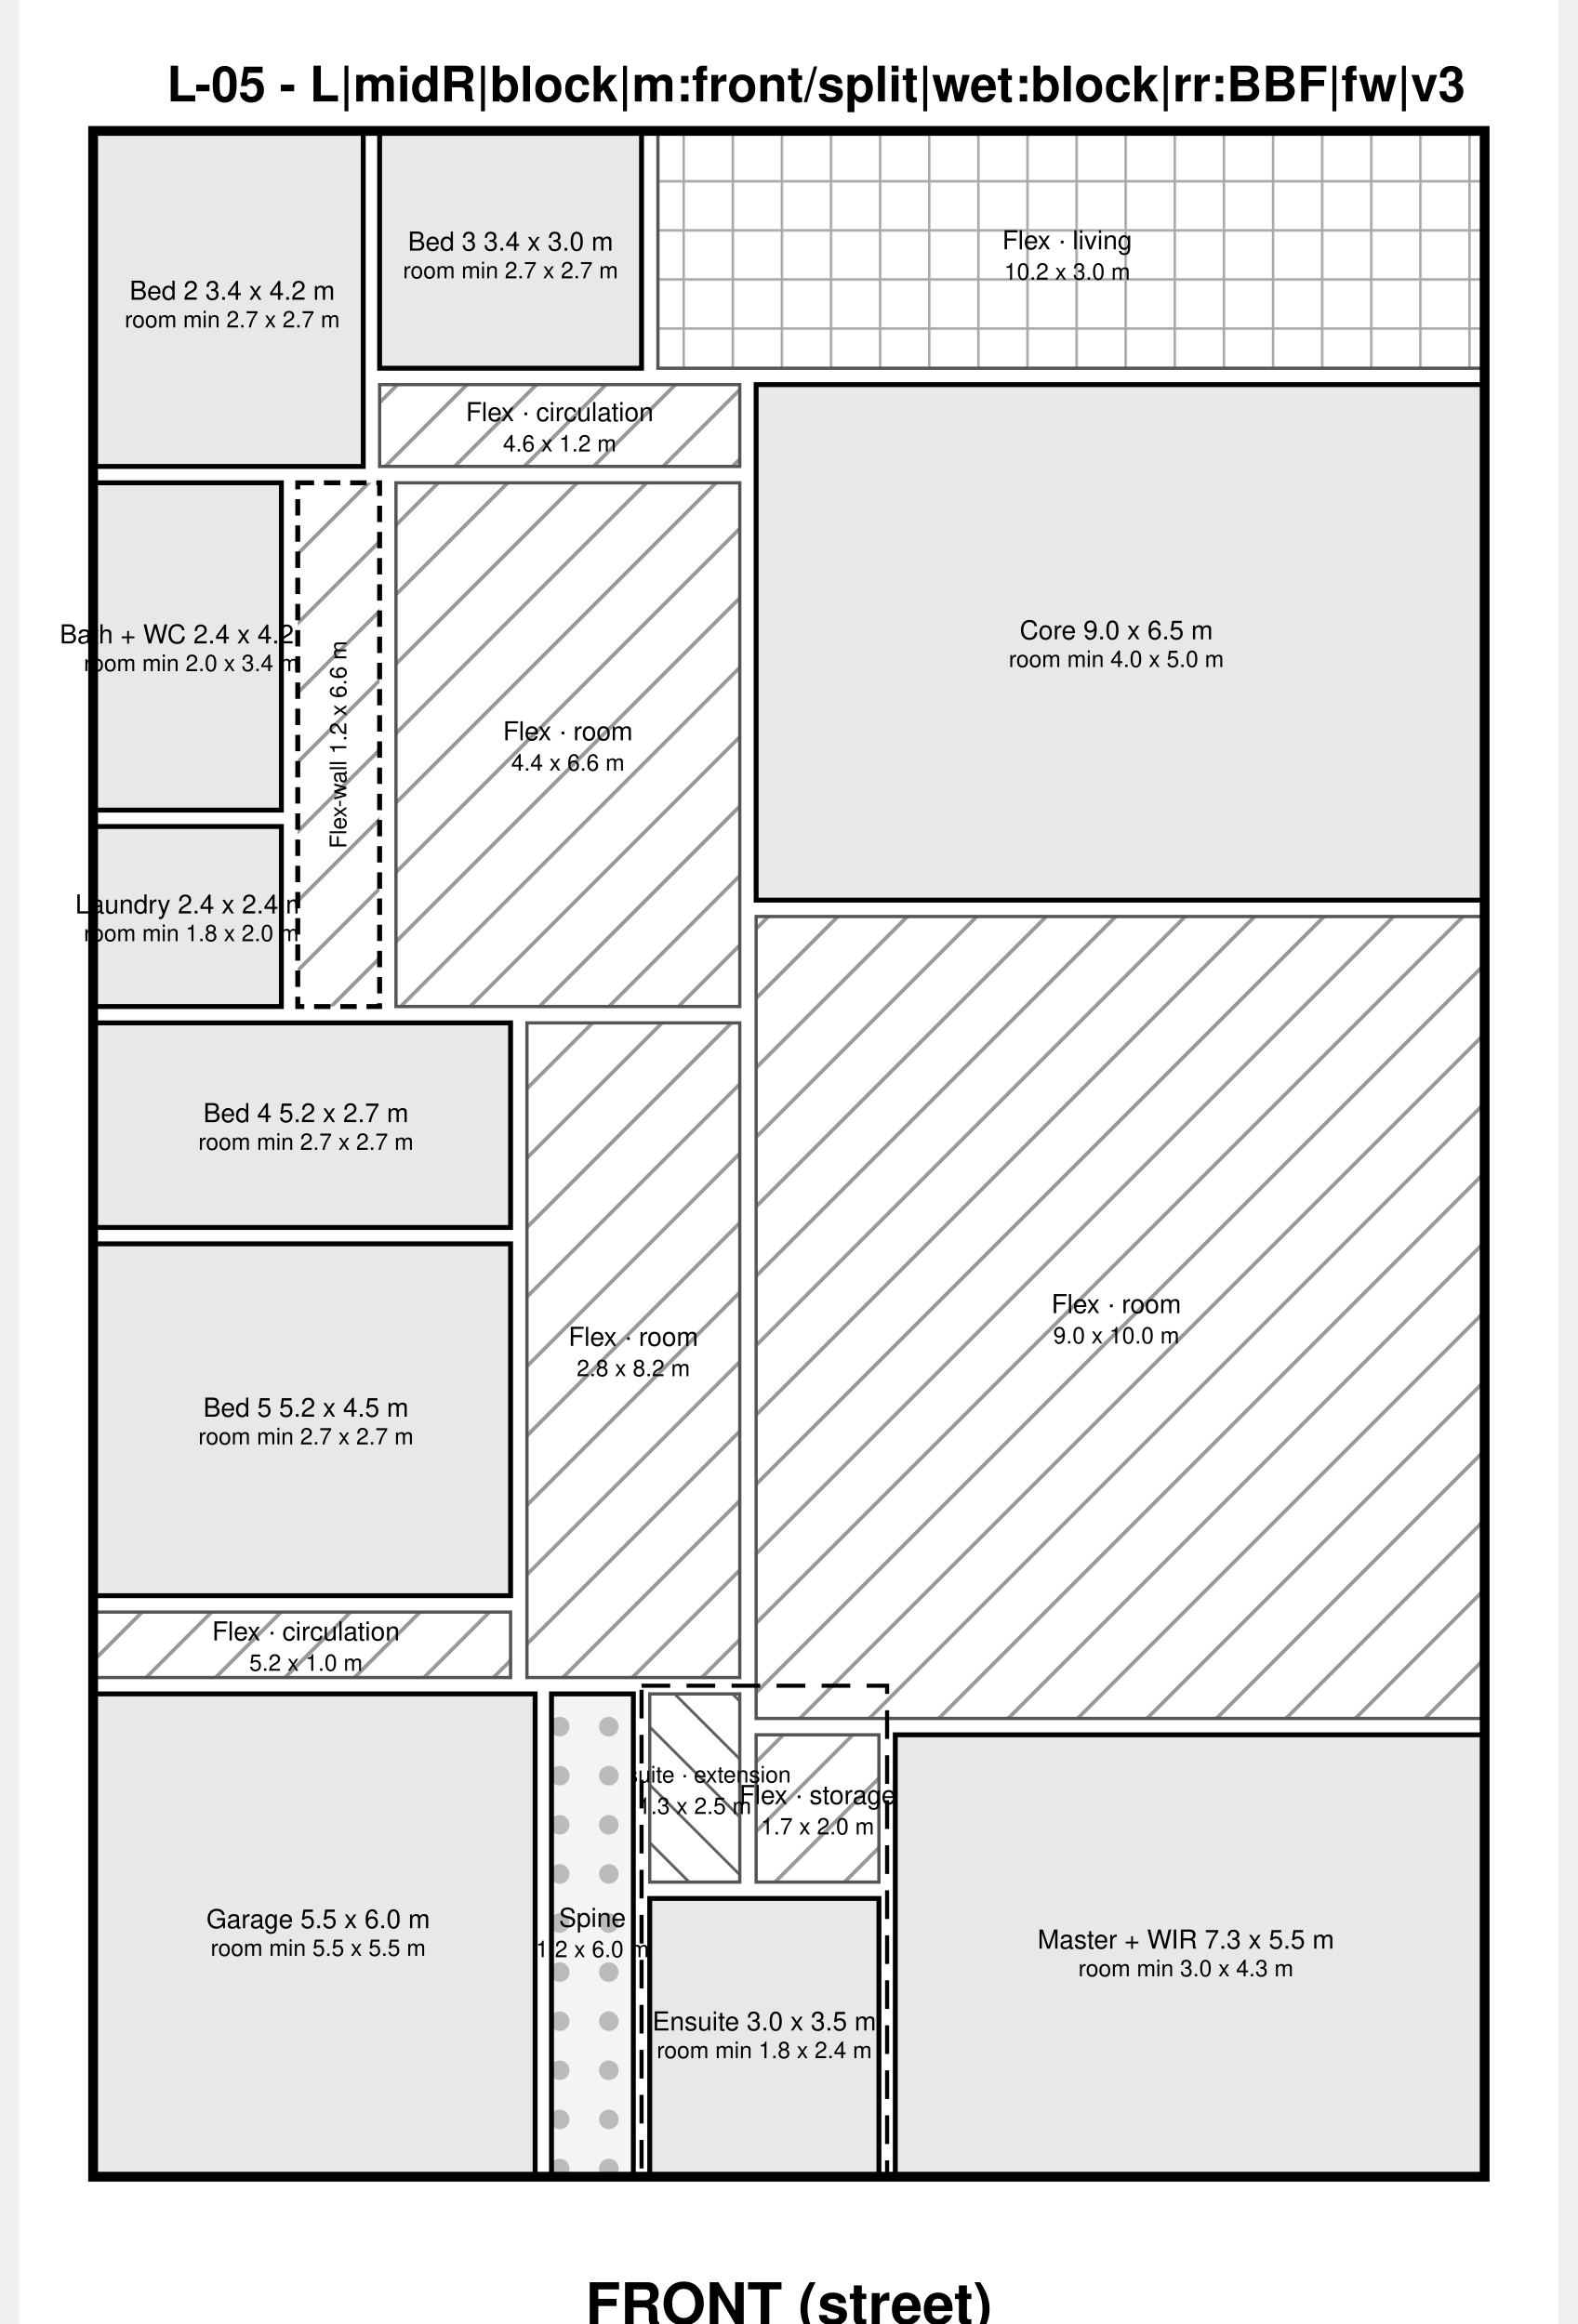
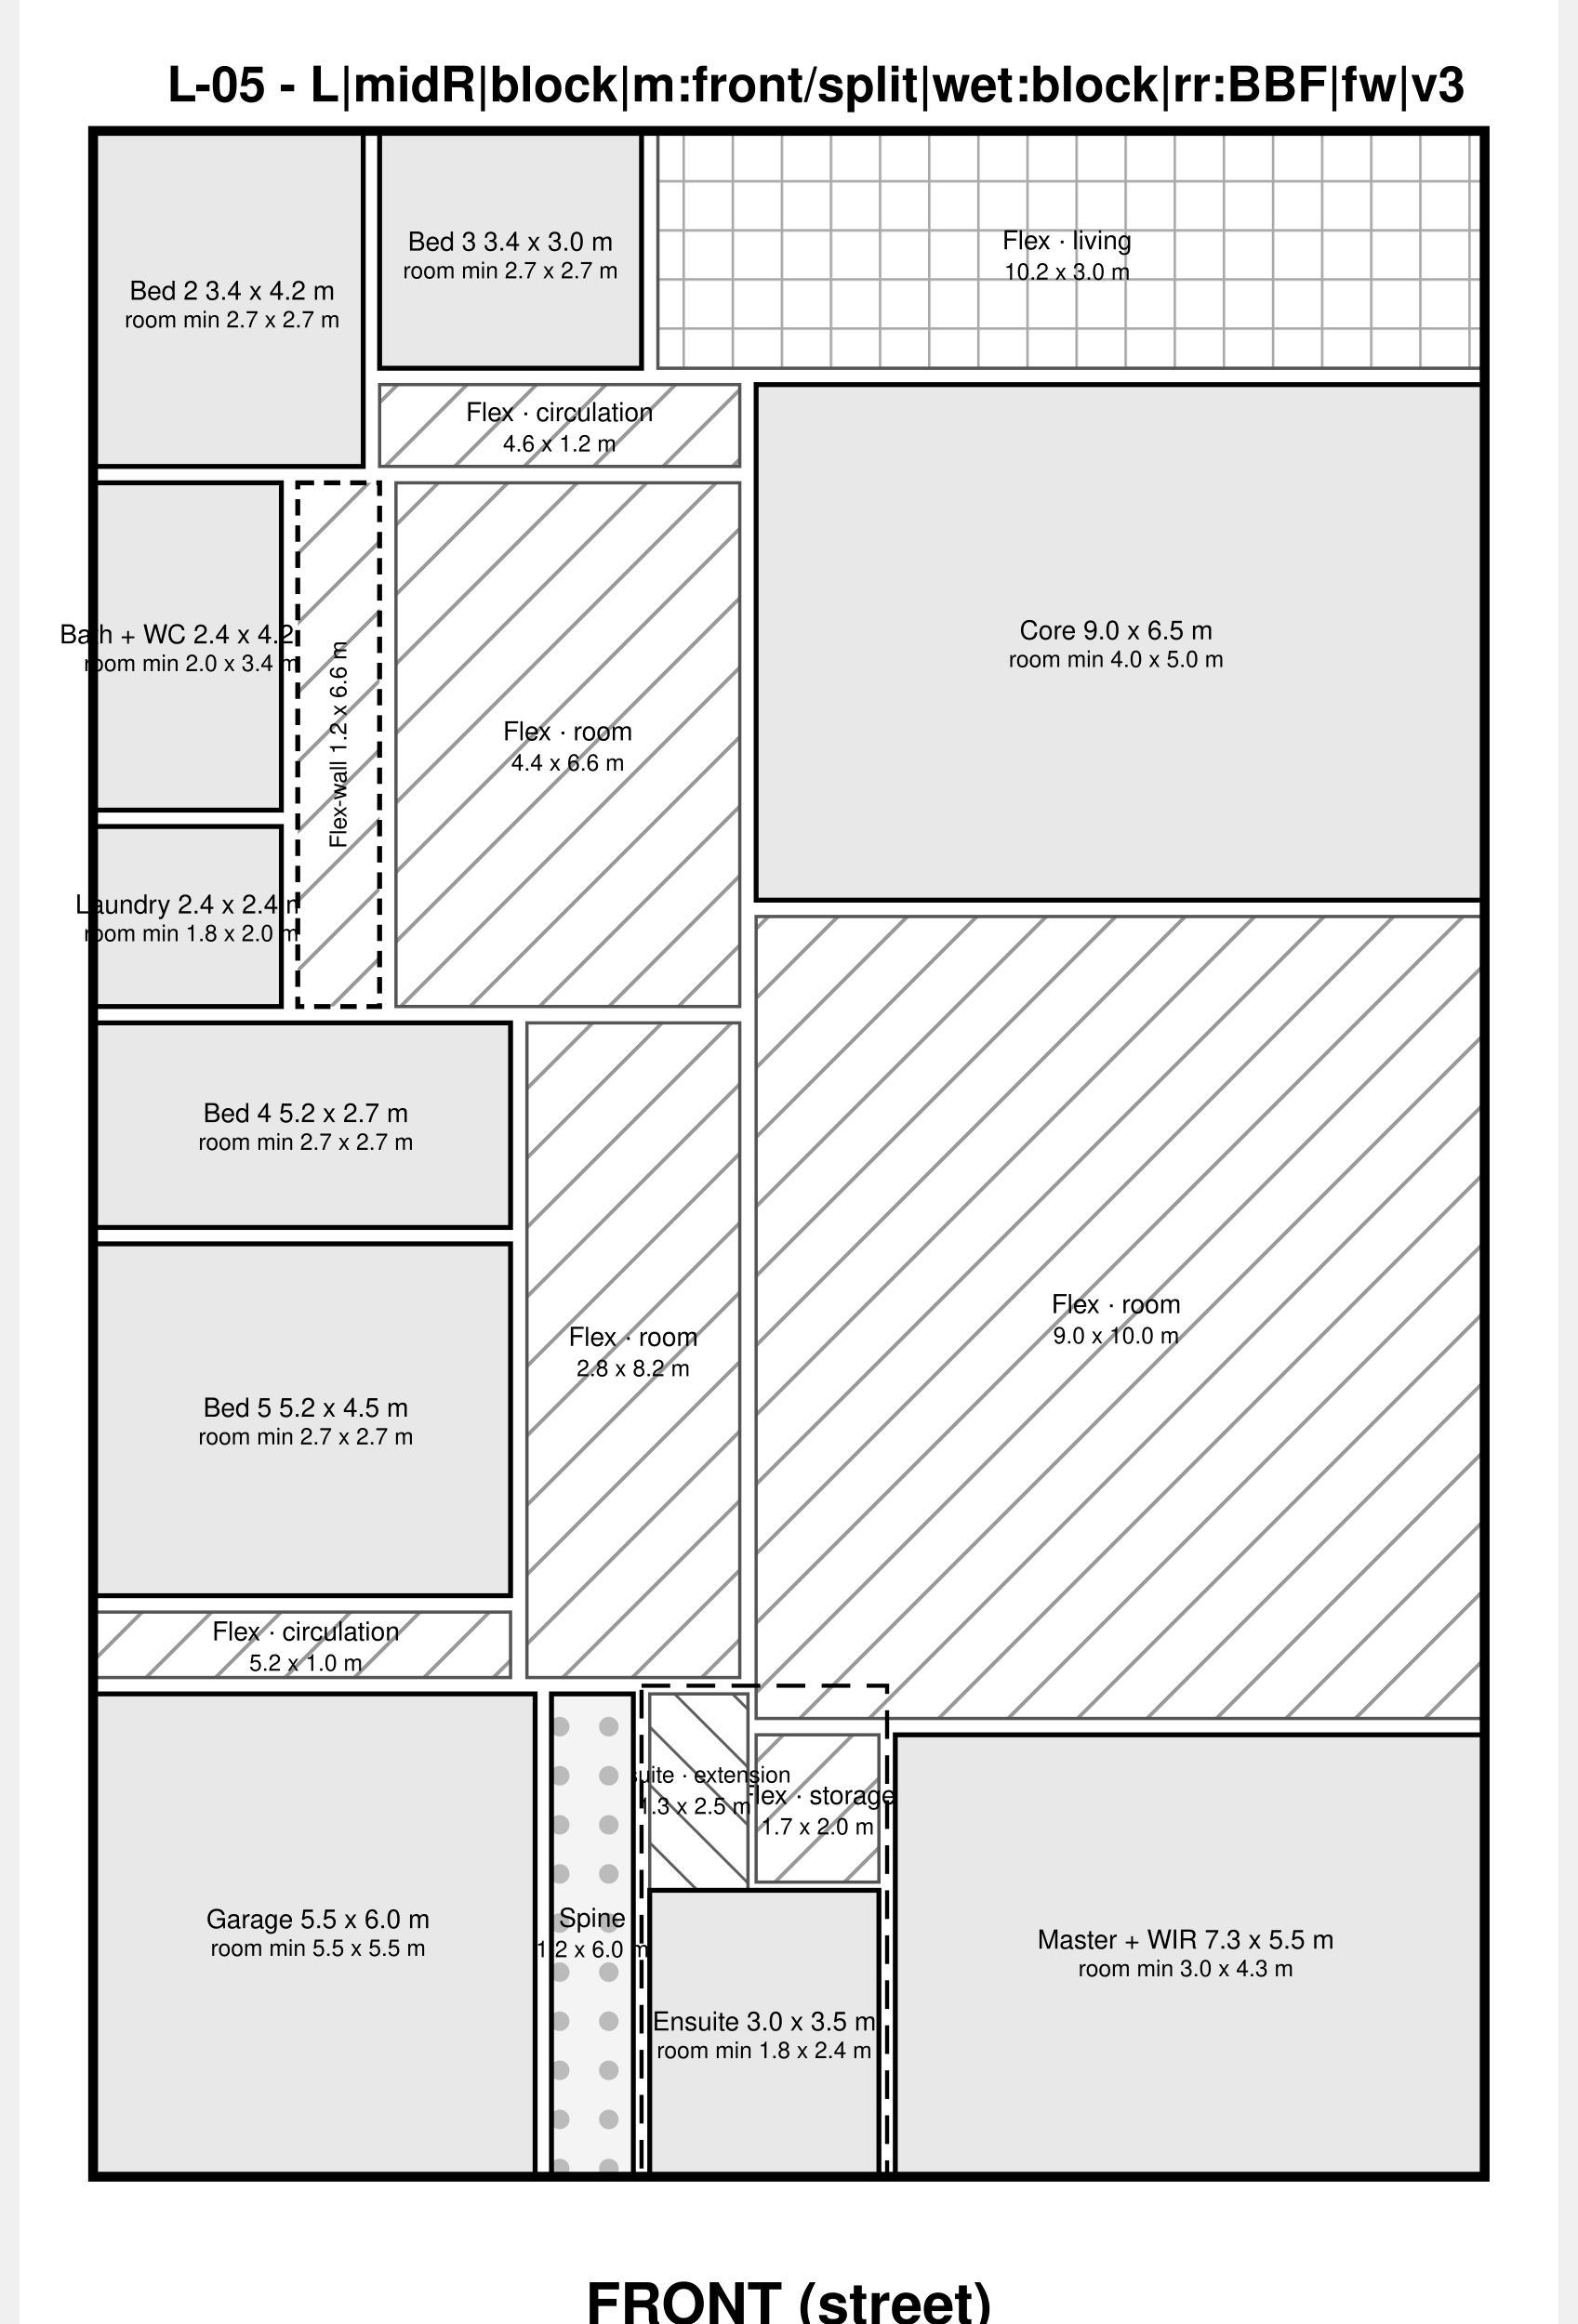
<svg xmlns="http://www.w3.org/2000/svg" width="940" height="1385" viewBox="-900 -1600 18800 28400" font-family="Helvetica, Arial, sans-serif" fill="#000">
  <defs>
    <pattern id="hatch" width="600" height="600" patternUnits="userSpaceOnUse" patternTransform="rotate(45)">
      <rect width="600" height="600" fill="#ffffff" />
      <line x1="0" y1="0" x2="0" y2="600" stroke="#999" stroke-width="90" />
    </pattern>
    <pattern id="hatch2" width="500" height="500" patternUnits="userSpaceOnUse" patternTransform="rotate(-45)">
      <rect width="500" height="500" fill="#ffffff" />
      <line x1="0" y1="0" x2="0" y2="500" stroke="#666" stroke-width="70" />
    </pattern>
    <pattern id="hatch3" width="600" height="600" patternUnits="userSpaceOnUse">
      <rect width="600" height="600" fill="#ffffff" />
      <line x1="0" y1="0" x2="0" y2="600" stroke="#aaa" stroke-width="60" />
      <line x1="0" y1="0" x2="600" y2="0" stroke="#aaa" stroke-width="60" />
    </pattern>
    <pattern id="dots" width="600" height="600" patternUnits="userSpaceOnUse">
      <rect width="600" height="600" fill="#f4f4f4" />
      <circle cx="300" cy="300" r="120" fill="#bbb" />
    </pattern>
  </defs>
  <rect x="-900" y="-1600" width="18800" height="28400" fill="#ffffff" />
  <text x="900" y="-360" font-size="600" font-weight="bold">L-05 - L|midR|block|m:front/split|wet:block|rr:BBF|fw|v3</text>
  <g>
    <rect x="6900" y="0" width="10100" height="2900" fill="url(#hatch3)" stroke="#555" stroke-width="40" />
    <text x="11900" y="1340" font-size="320" text-anchor="middle" dominant-baseline="middle">Flex · living</text>
    <text x="11900" y="1724" font-size="280" text-anchor="middle" dominant-baseline="middle">10.2 x 3.0 m</text>
  </g>
  <g>
    <rect x="3500" y="3100" width="4400" height="1000" fill="url(#hatch)" stroke="#555" stroke-width="40" />
    <text x="5700" y="3440" font-size="320" text-anchor="middle" dominant-baseline="middle">Flex · circulation</text>
    <text x="5700" y="3824" font-size="280" text-anchor="middle" dominant-baseline="middle">4.6 x 1.2 m</text>
  </g>
  <g>
    <rect x="3700" y="4300" width="4200" height="6400" fill="url(#hatch)" stroke="#555" stroke-width="40" />
    <text x="5800" y="7340" font-size="320" text-anchor="middle" dominant-baseline="middle">Flex · room</text>
    <text x="5800" y="7724" font-size="280" text-anchor="middle" dominant-baseline="middle">4.4 x 6.6 m</text>
  </g>
  <g>
    <rect x="8100" y="9600" width="8900" height="9800" fill="url(#hatch)" stroke="#555" stroke-width="40" />
    <text x="12500" y="14340" font-size="320" text-anchor="middle" dominant-baseline="middle">Flex · room</text>
    <text x="12500" y="14724" font-size="280" text-anchor="middle" dominant-baseline="middle">9.0 x 10.0 m</text>
  </g>
  <g>
    <rect x="5300" y="10900" width="2600" height="8000" fill="url(#hatch)" stroke="#555" stroke-width="40" />
    <text x="6600" y="14740" font-size="320" text-anchor="middle" dominant-baseline="middle">Flex · room</text>
    <text x="6600" y="15124" font-size="280" text-anchor="middle" dominant-baseline="middle">2.8 x 8.2 m</text>
  </g>
  <g>
    <rect x="0" y="18100" width="5100" height="800" fill="url(#hatch)" stroke="#555" stroke-width="40" />
    <text x="2600" y="18340" font-size="320" text-anchor="middle" dominant-baseline="middle">Flex · circulation</text>
    <text x="2600" y="18724" font-size="280" text-anchor="middle" dominant-baseline="middle">5.2 x 1.0 m</text>
  </g>
  <g>
    <rect x="8100" y="19600" width="1500" height="1800" fill="url(#hatch)" stroke="#555" stroke-width="40" />
    <text x="8850" y="20340" font-size="320" text-anchor="middle" dominant-baseline="middle">Flex · storage</text>
    <text x="8850" y="20724" font-size="280" text-anchor="middle" dominant-baseline="middle">1.7 x 2.0 m</text>
  </g>
  <g>
-     <rect x="6800" y="19100" width="1100" height="2300" fill="url(#hatch2)" stroke="#555" stroke-width="40" />
+     <rect x="6800" y="19100" width="1200" height="2400" fill="url(#hatch2)" stroke="#555" stroke-width="40" />
    <text x="7350" y="20090" font-size="280" text-anchor="middle" dominant-baseline="middle">Ensuite · extension</text>
    <text x="7350" y="20474" font-size="280" text-anchor="middle" dominant-baseline="middle">1.3 x 2.5 m</text>
    <rect x="6700" y="19000" width="3000" height="6000" fill="none" stroke="#000" stroke-width="50" stroke-dasharray="350 200" />
  </g>
  <g>
    <rect x="0" y="0" width="3300" height="4100" fill="#e8e8e8" stroke="#000" stroke-width="60" />
    <text x="1700" y="1956" font-size="320" text-anchor="middle" dominant-baseline="middle">Bed 2 3.4 x 4.2 m</text>
    <text x="1700" y="2308" font-size="280" text-anchor="middle" dominant-baseline="middle">room min 2.7 x 2.7 m</text>
  </g>
  <g>
    <rect x="3500" y="0" width="3200" height="2900" fill="#e8e8e8" stroke="#000" stroke-width="60" />
    <text x="5100" y="1356" font-size="320" text-anchor="middle" dominant-baseline="middle">Bed 3 3.4 x 3.0 m</text>
    <text x="5100" y="1708" font-size="280" text-anchor="middle" dominant-baseline="middle">room min 2.7 x 2.7 m</text>
  </g>
  <g>
    <rect x="0" y="4300" width="2300" height="4000" fill="#e8e8e8" stroke="#000" stroke-width="60" />
    <text x="1200" y="6156" font-size="320" text-anchor="middle" dominant-baseline="middle">Bath + WC 2.4 x 4.2 m</text>
    <text x="1200" y="6508" font-size="280" text-anchor="middle" dominant-baseline="middle">room min 2.0 x 3.4 m</text>
  </g>
  <g>
    <rect x="0" y="8500" width="2300" height="2200" fill="#e8e8e8" stroke="#000" stroke-width="60" />
    <text x="1200" y="9456" font-size="320" text-anchor="middle" dominant-baseline="middle">Laundry 2.4 x 2.4 m</text>
    <text x="1200" y="9808" font-size="280" text-anchor="middle" dominant-baseline="middle">room min 1.8 x 2.0 m</text>
  </g>
  <g>
    <rect x="2500" y="4300" width="1000" height="6400" fill="url(#hatch)" stroke="#000" stroke-width="60" stroke-dasharray="200 120" />
    <text transform="translate(3000 7500) rotate(-90)" font-size="280" text-anchor="middle" dominant-baseline="middle">Flex-wall 1.2 x 6.6 m</text>
  </g>
  <g>
    <rect x="0" y="10900" width="5100" height="2500" fill="#e8e8e8" stroke="#000" stroke-width="60" />
    <text x="2600" y="12006" font-size="320" text-anchor="middle" dominant-baseline="middle">Bed 4 5.2 x 2.7 m</text>
    <text x="2600" y="12358" font-size="280" text-anchor="middle" dominant-baseline="middle">room min 2.7 x 2.7 m</text>
  </g>
  <g>
    <rect x="0" y="13600" width="5100" height="4300" fill="#e8e8e8" stroke="#000" stroke-width="60" />
    <text x="2600" y="15606" font-size="320" text-anchor="middle" dominant-baseline="middle">Bed 5 5.2 x 4.5 m</text>
    <text x="2600" y="15958" font-size="280" text-anchor="middle" dominant-baseline="middle">room min 2.7 x 2.7 m</text>
  </g>
  <g>
    <rect x="0" y="19100" width="5400" height="5900" fill="#e8e8e8" stroke="#000" stroke-width="60" />
    <text x="2750" y="21856" font-size="320" text-anchor="middle" dominant-baseline="middle">Garage 5.5 x 6.0 m</text>
    <text x="2750" y="22208" font-size="280" text-anchor="middle" dominant-baseline="middle">room min 5.5 x 5.5 m</text>
  </g>
  <g>
    <rect x="8100" y="3100" width="8900" height="6300" fill="#e8e8e8" stroke="#000" stroke-width="60" />
    <text x="12500" y="6106" font-size="320" text-anchor="middle" dominant-baseline="middle">Core 9.0 x 6.5 m</text>
    <text x="12500" y="6458" font-size="280" text-anchor="middle" dominant-baseline="middle">room min 4.0 x 5.0 m</text>
  </g>
  <g>
-     <rect x="6800" y="21600" width="2800" height="3400" fill="#e8e8e8" stroke="#000" stroke-width="60" />
+     <rect x="6800" y="21500" width="2800" height="3500" fill="#e8e8e8" stroke="#000" stroke-width="60" />
    <text x="8200" y="23106" font-size="320" text-anchor="middle" dominant-baseline="middle">Ensuite 3.0 x 3.5 m</text>
    <text x="8200" y="23458" font-size="280" text-anchor="middle" dominant-baseline="middle">room min 1.8 x 2.4 m</text>
  </g>
  <g>
    <rect x="9800" y="19600" width="7200" height="5400" fill="#e8e8e8" stroke="#000" stroke-width="60" />
    <text x="13350" y="22106" font-size="320" text-anchor="middle" dominant-baseline="middle">Master + WIR 7.3 x 5.5 m</text>
    <text x="13350" y="22458" font-size="280" text-anchor="middle" dominant-baseline="middle">room min 3.0 x 4.3 m</text>
  </g>
  <g>
    <rect x="5600" y="19100" width="1000" height="5900" fill="url(#dots)" stroke="#000" stroke-width="60" />
    <text x="6100" y="21840" font-size="320" text-anchor="middle" dominant-baseline="middle">Spine</text>
    <text x="6100" y="22224" font-size="280" text-anchor="middle" dominant-baseline="middle">1.2 x 6.0 m</text>
  </g>
  <rect x="0" y="0" width="17000" height="25000" fill="none" stroke="#000" stroke-width="120" />
  <text x="8500" y="26800" font-size="700" text-anchor="middle" font-weight="bold">FRONT (street)</text>
</svg>
